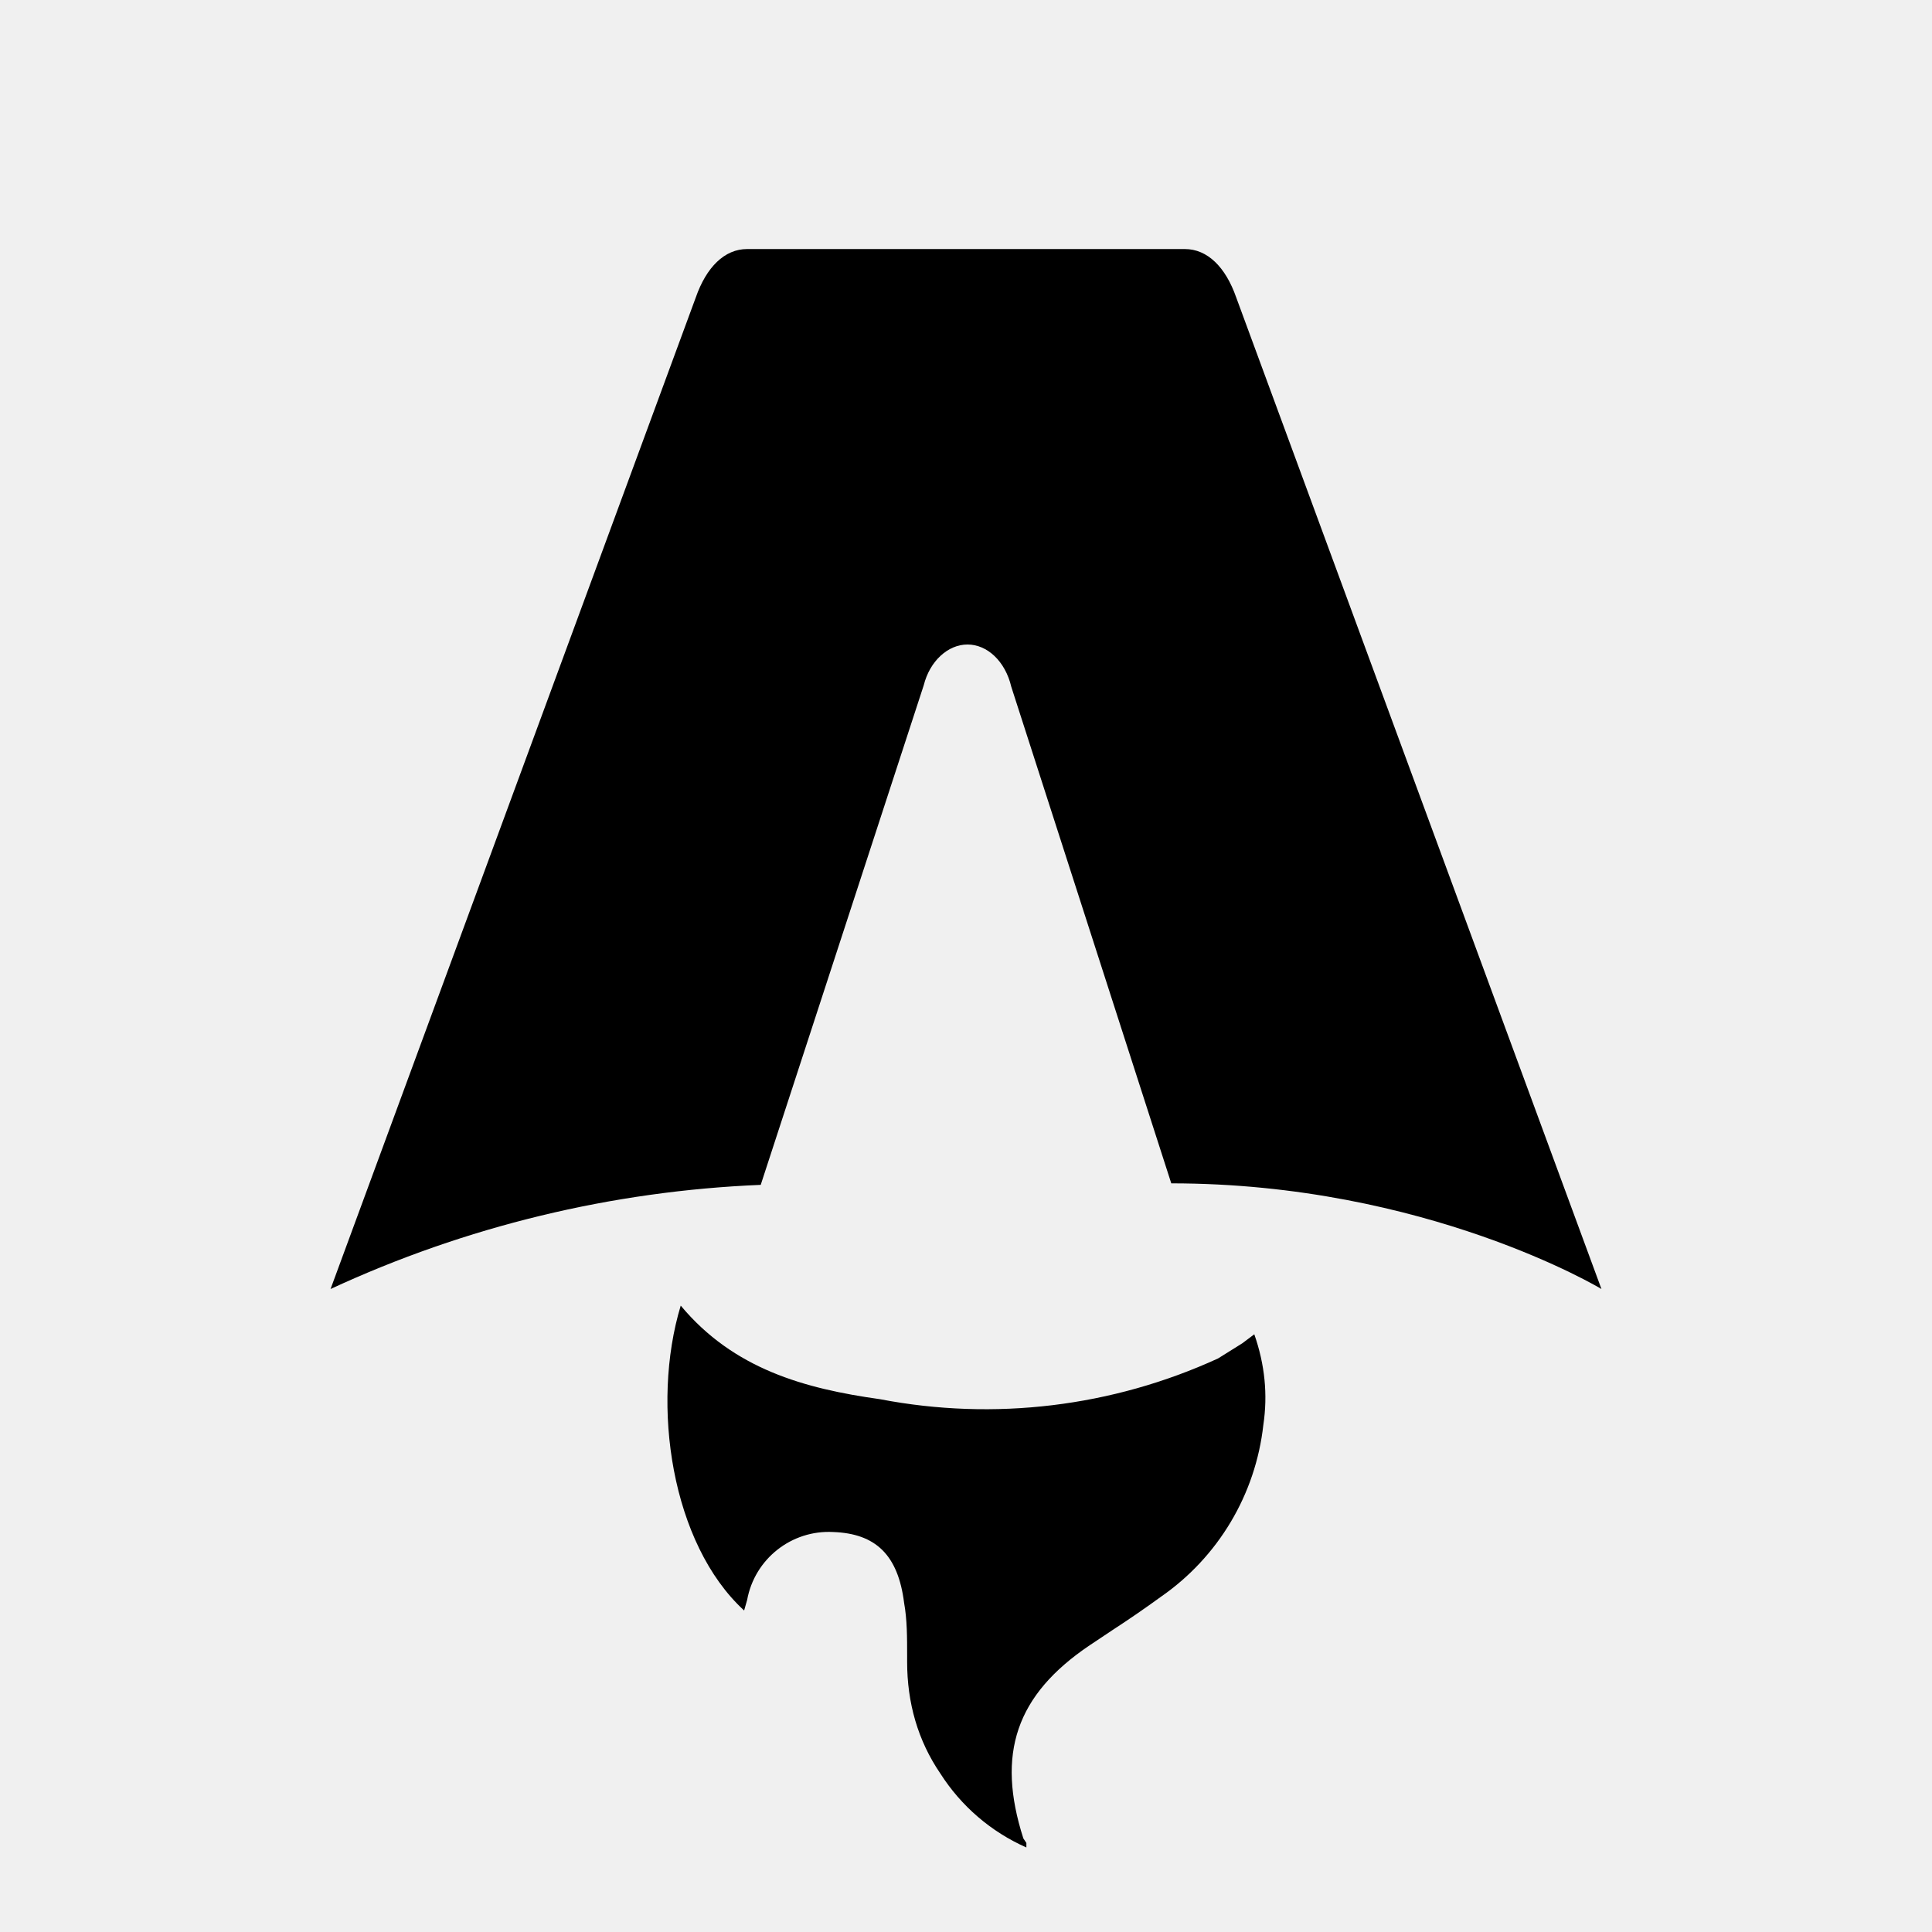
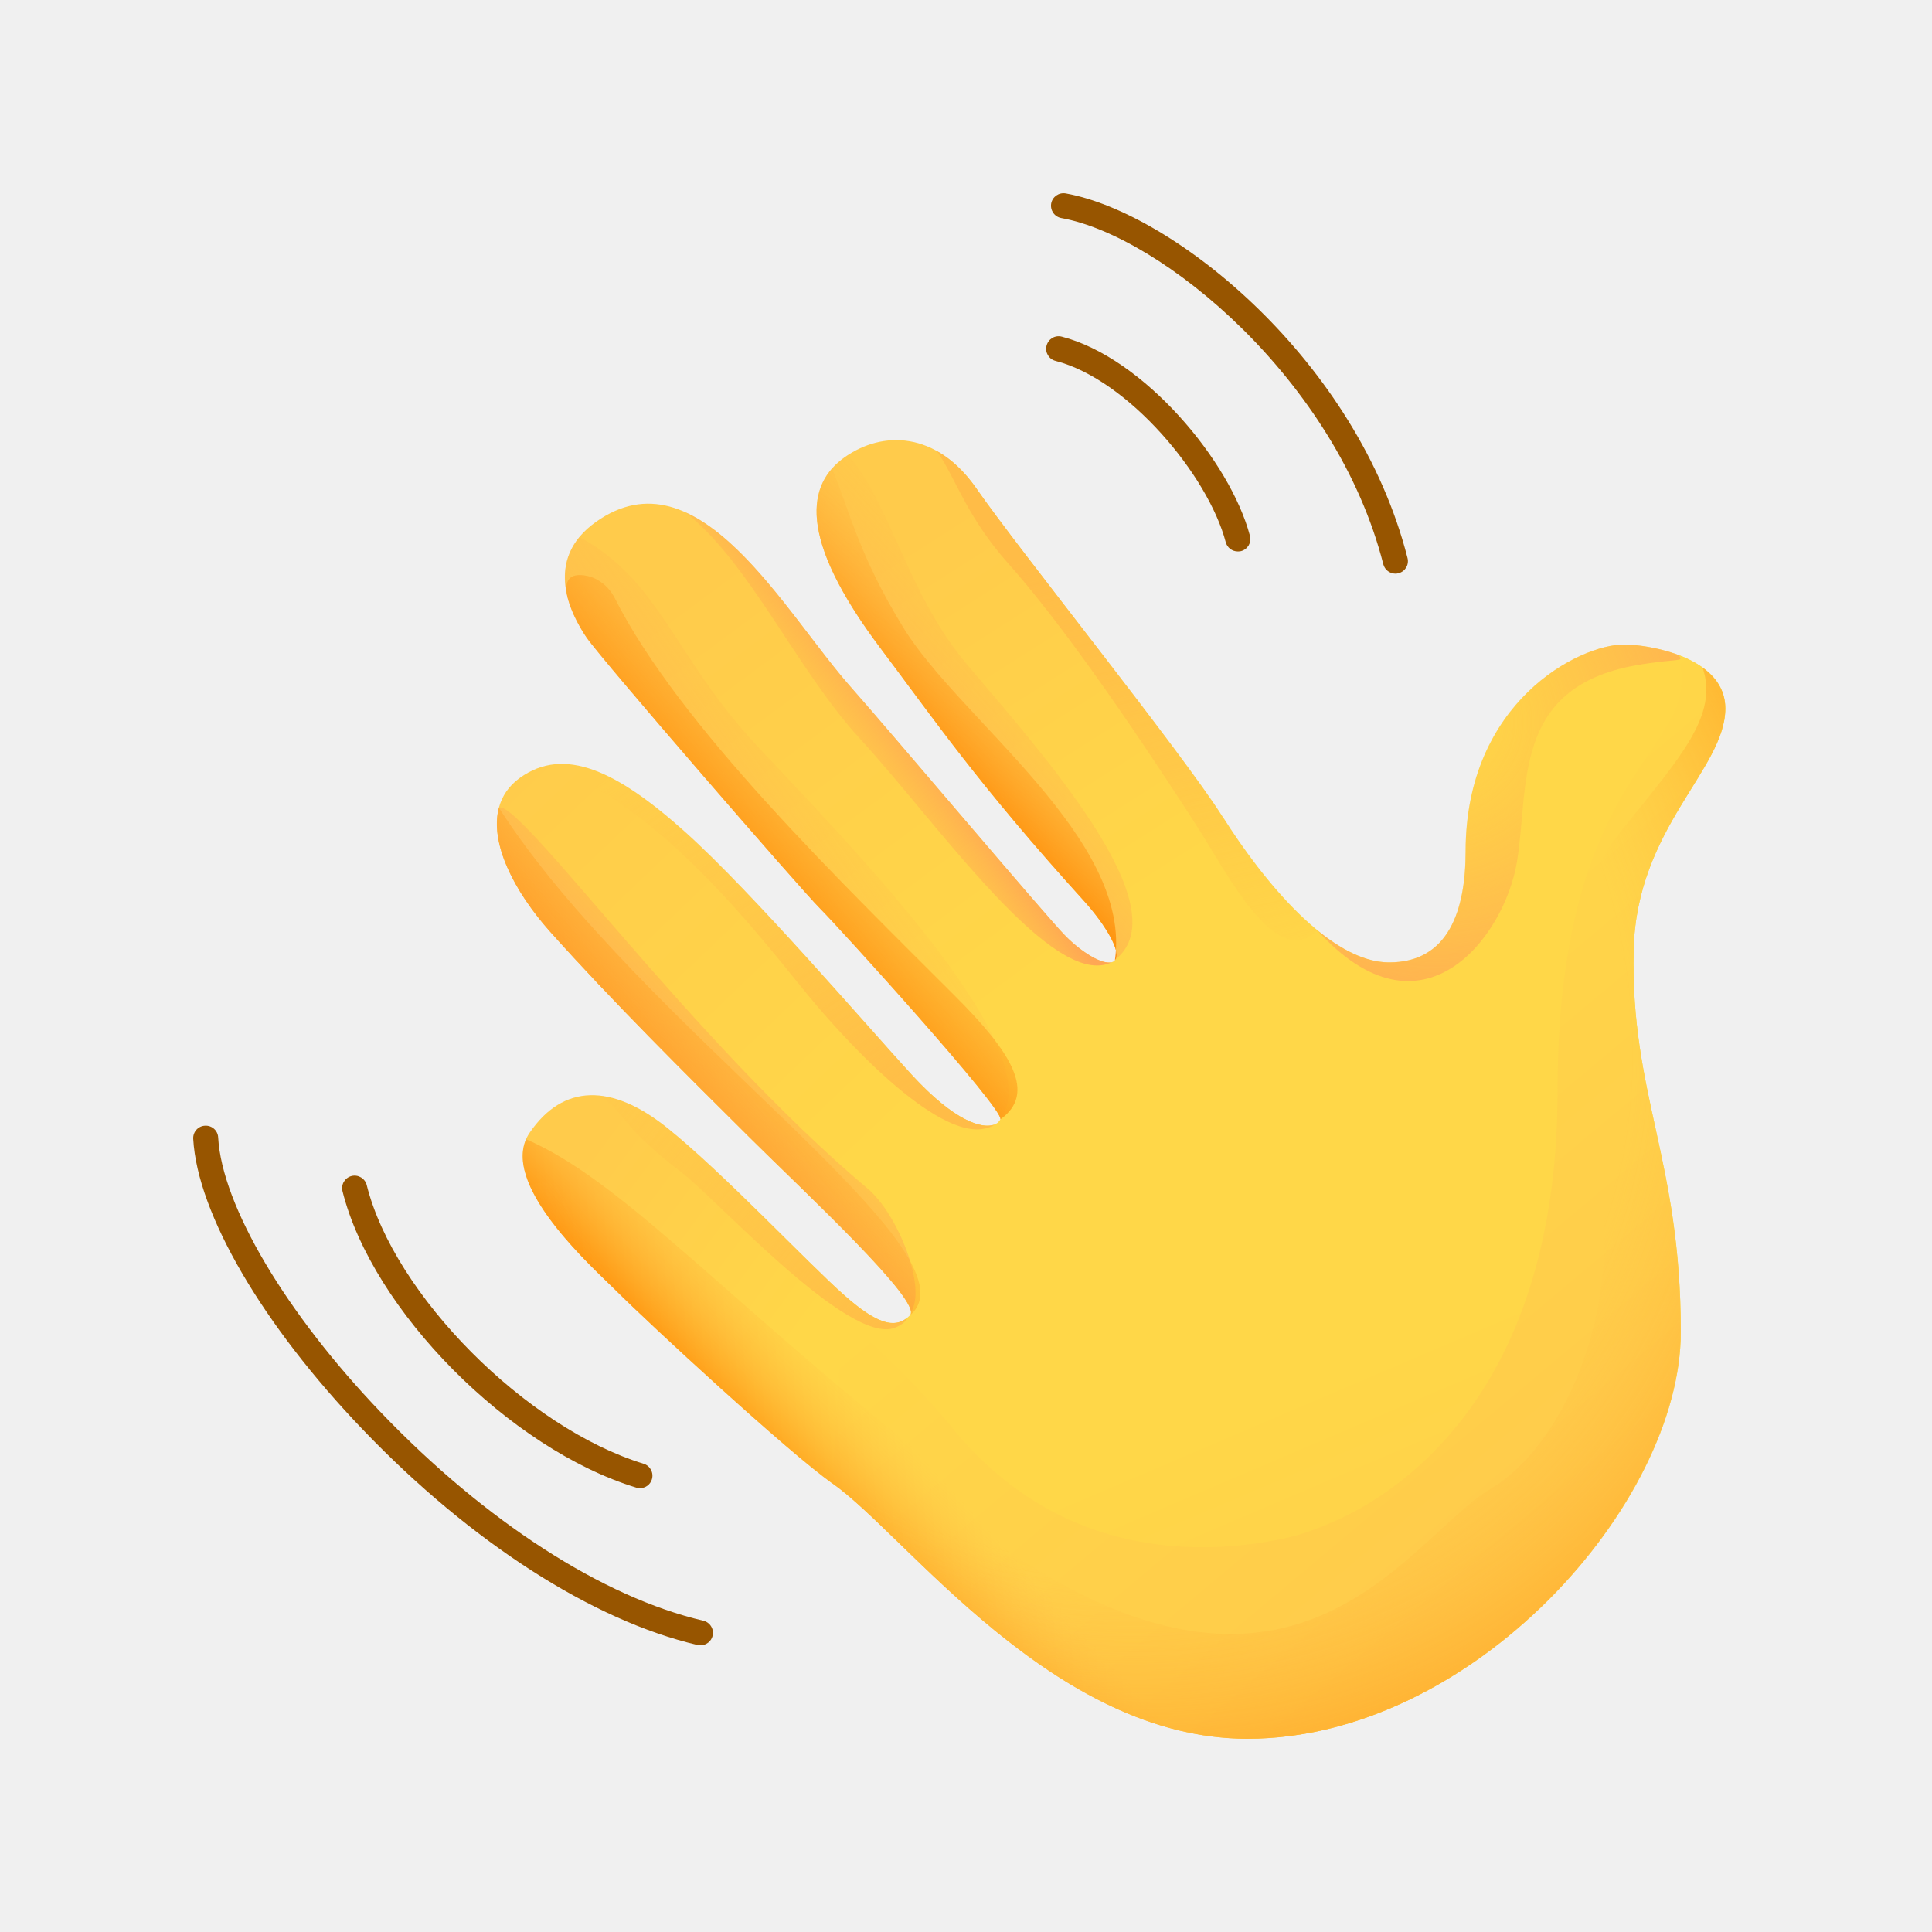
- <svg xmlns="http://www.w3.org/2000/svg" fill="none" viewBox="0 0 128 128">
-   <path d="M50.4 78.5a75.1 75.1 0 0 0-28.5 6.9l24.2-65.7c.7-2 1.9-3.2 3.4-3.2h29c1.5 0 2.7 1.2 3.4 3.2l24.2 65.7s-11.6-7-28.5-7L67 45.5c-.4-1.7-1.6-2.8-2.9-2.8-1.3 0-2.5 1.1-2.9 2.7L50.4 78.5Zm-1.1 28.2Zm-4.2-20.2c-2 6.6-.6 15.8 4.2 20.2a17.5 17.5 0 0 1 .2-.7 5.5 5.5 0 0 1 5.7-4.5c2.8.1 4.3 1.5 4.7 4.7.2 1.1.2 2.3.2 3.5v.4c0 2.7.7 5.2 2.2 7.4a13 13 0 0 0 5.7 4.9v-.3l-.2-.3c-1.8-5.6-.5-9.5 4.4-12.8l1.5-1a73 73 0 0 0 3.2-2.2 16 16 0 0 0 6.8-11.4c.3-2 .1-4-.6-6l-.8.6-1.6 1a37 37 0 0 1-22.4 2.7c-5-.7-9.7-2-13.2-6.2Z" />
-   <style>
-         path { fill: #000; }
-         @media (prefers-color-scheme: dark) {
-             path { fill: #FFF; }
-         }
-     </style>
+ <svg xmlns="http://www.w3.org/2000/svg" width="800px" height="800px" viewBox="0 0 80 80" fill="none">
+   <path d="M26.501 61.621C26.453 61.621 26.401 61.612 26.348 61.599C21.1 59.999 15.416 54.263 14.182 49.324C14.112 49.045 14.282 48.766 14.557 48.696C14.836 48.627 15.115 48.797 15.185 49.071C16.323 53.626 21.789 59.123 26.649 60.61C26.924 60.693 27.076 60.98 26.994 61.255C26.928 61.477 26.723 61.621 26.501 61.621Z" fill="#975500" />
+   <path d="M29.003 68.129C28.964 68.129 28.925 68.125 28.885 68.116C24.544 67.105 19.496 63.862 15.041 59.215C10.874 54.873 8.175 50.253 8.001 47.158C7.984 46.874 8.201 46.626 8.489 46.613C8.773 46.595 9.021 46.813 9.034 47.101C9.191 49.917 11.841 54.389 15.786 58.5C20.106 63.007 24.966 66.141 29.121 67.109C29.4 67.175 29.574 67.454 29.509 67.733C29.452 67.968 29.238 68.129 29.003 68.129Z" fill="#975500" />
+   <path d="M51.256 22.834C51.025 22.834 50.816 22.681 50.755 22.45C50.027 19.687 46.718 15.72 43.706 14.944C43.432 14.874 43.262 14.591 43.336 14.312C43.41 14.033 43.689 13.867 43.968 13.941C47.359 14.818 50.942 19.094 51.758 22.189C51.832 22.463 51.666 22.747 51.387 22.821C51.343 22.83 51.3 22.834 51.256 22.834Z" fill="#975500" />
+   <path d="M57.782 23.754C57.551 23.754 57.341 23.597 57.28 23.366C55.34 15.729 48.087 9.77 43.946 9.029C43.663 8.976 43.479 8.71 43.527 8.427C43.58 8.144 43.846 7.961 44.129 8.009C48.641 8.819 56.208 14.961 58.283 23.108C58.353 23.387 58.187 23.666 57.908 23.736C57.864 23.749 57.825 23.754 57.782 23.754Z" fill="#975500" />
+   <path d="M44.901 37.324C45.733 38.243 46.483 39.451 46.165 39.769C45.846 40.087 44.87 39.512 44.125 38.762C43.379 38.017 41.596 45.95 41.422 46.351C41.291 46.652 39.216 49.032 38.131 51.294C37.769 52.049 37.821 54.324 37.686 54.459C37.141 55.004 36.448 54.947 34.953 53.627C33.458 52.306 32.682 60.174 34.465 61.416C37.512 63.544 43.606 71.996 51.657 71.996C60.972 71.996 69.599 62.279 69.599 55.148C69.599 48.017 67.507 45.314 67.646 39.337C67.76 34.277 71.443 31.862 71.443 29.334C71.443 27.206 68.283 26.688 67.245 26.688C65.406 26.688 60.689 29.046 60.689 35.253C60.689 37.668 60 39.852 57.529 39.852C55.057 39.852 52.298 36.461 50.628 33.815" fill="url(#paint0_linear)" />
+   <path d="M71.439 29.334C71.439 28.178 70.502 27.498 69.481 27.115C70.706 31.173 64.495 31.347 64.495 45.174C64.495 59.001 56.444 63.025 53.109 63.718C49.774 64.407 43.898 64.607 39.426 59.119C38.053 57.432 36.191 55.601 34.121 53.871C33.245 55.331 33.057 60.436 34.465 61.416C37.512 63.544 43.606 71.996 51.657 71.996C60.973 71.996 69.599 62.279 69.599 55.148C69.599 48.017 67.507 45.314 67.646 39.338C67.76 34.277 71.439 31.862 71.439 29.334Z" fill="url(#paint1_linear)" />
+   <path d="M34.953 53.627C33.458 52.306 29.923 48.54 27.621 46.696C25.32 44.856 23.31 44.878 21.928 46.909C20.546 48.941 24.574 52.506 25.494 53.426C26.902 54.834 32.682 60.174 34.465 61.421" fill="url(#paint2_linear)" />
+   <path d="M41.422 46.351C41.248 46.752 40.075 47.031 37.743 44.494C35.96 42.554 31.187 36.979 28.371 34.451C25.555 31.922 23.367 30.885 21.527 32.21C19.688 33.535 20.734 36.29 22.791 38.592C25.337 41.438 28.266 44.342 31.069 47.131C33.262 49.311 38.227 53.918 37.682 54.463" fill="url(#paint3_linear)" />
+   <path d="M31.073 47.127C33.144 49.185 37.678 53.4 37.725 54.328C38.379 53.308 37.185 50.274 35.921 49.211C28.615 43.06 21.558 33.143 20.66 33.44C20.276 34.883 21.248 36.861 22.791 38.592C25.337 41.434 28.266 44.342 31.073 47.127Z" fill="url(#paint4_linear)" />
+   <path d="M50.624 33.819C48.955 31.173 42.111 22.664 40.446 20.249C38.776 17.834 36.535 17.834 34.984 18.928C33.432 20.023 32.97 22.206 36.466 26.849C38.671 29.778 40.502 32.472 44.905 37.328L50.022 36.971L50.624 33.819Z" fill="url(#paint5_linear)" />
+   <path d="M44.125 38.762C43.379 38.017 36.767 30.179 35.271 28.497C32.469 25.349 28.916 18.606 24.679 21.609C22.451 23.187 23.659 25.476 24.291 26.395C24.923 27.315 33.144 36.805 33.951 37.607C34.757 38.413 41.596 45.946 41.426 46.347" fill="url(#paint6_linear)" />
+   <path d="M44.901 37.323C45.703 38.208 46.422 39.355 46.195 39.725C48.863 37.581 43.222 31.277 40.027 27.494C37.556 24.564 36.88 20.837 35.11 18.841C35.066 18.867 35.027 18.898 34.984 18.924C33.432 20.018 32.97 22.202 36.466 26.844C38.667 29.773 40.502 32.472 44.901 37.323Z" fill="url(#paint7_linear)" />
+   <path d="M33.946 37.611C34.753 38.418 41.592 45.95 41.422 46.351C43.536 43.505 35.341 35.14 31.374 30.911C27.935 27.245 27.346 24.037 23.99 22.237C22.743 23.745 23.733 25.593 24.286 26.4C24.919 27.32 33.144 36.809 33.946 37.611Z" fill="url(#paint8_linear)" />
+   <path d="M41.269 46.522C41.03 46.67 40.537 46.683 39.774 46.243C40.341 46.7 40.864 46.875 41.269 46.522Z" fill="url(#paint9_linear)" />
+   <path d="M67.729 27.551C69.486 27.237 69.795 27.437 69.481 27.115C68.627 26.797 67.712 26.688 67.241 26.688C65.401 26.688 60.685 29.046 60.685 35.253C60.685 37.668 59.996 39.852 57.52 39.852C56.544 39.852 55.528 39.325 54.547 38.522C58.889 43.331 62.293 38.801 62.812 35.698C63.331 32.594 62.577 28.475 67.729 27.551Z" fill="url(#paint10_radial)" />
+   <path d="M34.452 19.395C33.38 20.611 33.414 22.79 36.461 26.844C38.667 29.773 40.498 32.467 44.901 37.323C45.733 38.243 46.483 39.451 46.165 39.769C46.901 34.739 39.739 29.791 37.412 25.998C35.568 22.991 35.202 21.217 34.452 19.395Z" fill="url(#paint11_linear)" />
+   <path d="M33.946 37.611C34.753 38.418 41.592 45.95 41.422 46.351C42.93 45.275 41.901 43.596 39.569 41.264C34.788 36.482 28.131 30.057 25.455 24.765C25.202 24.264 24.731 23.893 24.177 23.823C22.735 23.636 23.807 25.698 24.291 26.4C24.919 27.32 33.144 36.809 33.946 37.611Z" fill="url(#paint12_linear)" />
+   <path d="M22.791 38.592C25.337 41.438 28.266 44.342 31.069 47.131C33.262 49.311 38.227 53.918 37.682 54.463C40.759 51.874 26.466 42.515 20.655 33.444C20.276 34.878 21.248 36.861 22.791 38.592Z" fill="url(#paint13_linear)" />
+   <path d="M37.054 54.978C37.346 54.865 37.499 54.73 37.547 54.581C37.019 54.987 36.326 54.843 34.953 53.627C33.458 52.306 29.923 48.54 27.621 46.696C26.61 45.889 25.655 45.44 24.783 45.362C26.03 46.142 25.45 46.421 28.223 48.548C29.714 49.69 35.154 55.723 37.054 54.978Z" fill="url(#paint14_linear)" />
+   <path d="M33.432 41.177C35.45 43.636 39.391 47.694 41.16 46.574C40.672 46.739 39.561 46.469 37.747 44.495C35.965 42.555 31.191 36.979 28.375 34.451C26.096 32.402 24.226 31.334 22.621 31.705C27.29 33.239 31.518 38.854 33.432 41.177Z" fill="url(#paint15_linear)" />
+   <path d="M35.616 30.598C38.837 34.102 43.619 41.055 46.043 39.839C45.646 39.961 44.792 39.433 44.125 38.762C43.379 38.017 36.767 30.179 35.271 28.497C33.327 26.317 31.03 22.411 28.388 21.217C31.052 23.318 33.005 27.76 35.616 30.598Z" fill="url(#paint16_linear)" />
+   <path d="M54.547 38.527C54.552 38.527 54.552 38.527 54.547 38.527C53.043 37.297 51.631 35.419 50.62 33.819C48.955 31.173 42.111 22.664 40.446 20.249C39.936 19.512 39.378 19.002 38.798 18.68C39.574 19.796 40.014 21.387 41.771 23.357C44.587 26.517 48.27 32.21 49.534 34.167C50.794 36.116 52.834 40.24 54.547 38.527Z" fill="url(#paint17_linear)" />
+   <path d="M63.771 66.591C62.725 64.045 61.195 62.493 58.985 63.949C52.956 67.92 46.021 66.578 37.325 59.551C29.57 53.278 25.559 48.797 21.785 47.175C20.878 49.237 24.609 52.546 25.49 53.426C26.898 54.834 32.678 60.174 34.461 61.421C37.508 63.548 43.602 72 51.653 72C56.156 71.996 60.489 69.734 63.771 66.591Z" fill="url(#paint18_linear)" />
+   <path d="M67.642 39.337C67.755 34.277 71.439 31.862 71.439 29.333C71.439 28.588 71.051 28.043 70.501 27.646C71.173 29.617 69.573 31.365 67.184 34.338C64.595 37.559 64.024 42.559 65.802 47.563C67.585 52.567 65.34 59.468 61.718 61.652C58.096 63.836 53.283 73.439 39.504 62.589C39.5 62.584 39.5 62.584 39.495 62.58C38.654 61.8 37.822 61.107 36.98 60.584C31.161 56.979 27.844 53.736 25.337 51.011C24.845 50.475 23.519 48.422 21.941 49.097C22.73 50.885 24.853 52.79 25.49 53.426C26.898 54.834 32.678 60.174 34.461 61.421C34.692 61.582 34.944 61.782 35.21 62.014C35.28 62.075 35.35 62.136 35.42 62.197C35.437 62.214 35.459 62.231 35.476 62.245C35.52 62.284 35.568 62.327 35.611 62.367C35.62 62.375 35.633 62.384 35.642 62.397C37.451 64.04 39.94 66.76 42.991 68.883C42.991 68.883 42.996 68.883 42.996 68.888C43.262 69.075 43.536 69.258 43.811 69.433C43.815 69.437 43.82 69.437 43.824 69.441C44.099 69.616 44.378 69.786 44.657 69.947C44.661 69.947 44.661 69.951 44.665 69.951C46.775 71.163 49.116 72 51.644 72C60.959 72 69.586 62.284 69.586 55.152C69.586 48.021 67.507 45.318 67.642 39.337Z" fill="url(#paint19_radial)" />
+   <defs>
+     <linearGradient id="paint0_linear" x1="65.07" y1="73.841" x2="57.394" y2="55.856" gradientUnits="userSpaceOnUse">
+       <stop offset="0.001" stop-color="#FFCB4B" />
+       <stop offset="1" stop-color="#FFD748" />
+     </linearGradient>
+     <linearGradient id="paint1_linear" x1="66.598" y1="61.333" x2="50.498" y2="42.128" gradientUnits="userSpaceOnUse">
+       <stop offset="0.001" stop-color="#FFCB4B" />
+       <stop offset="1" stop-color="#FFD748" />
+     </linearGradient>
+     <linearGradient id="paint2_linear" x1="23.564" y1="48.547" x2="33.052" y2="55.533" gradientUnits="userSpaceOnUse">
+       <stop offset="0.001" stop-color="#FFCB4B" />
+       <stop offset="1" stop-color="#FFD748" />
+     </linearGradient>
+     <linearGradient id="paint3_linear" x1="20.11" y1="30.055" x2="36.756" y2="47.477" gradientUnits="userSpaceOnUse">
+       <stop offset="0.001" stop-color="#FFCB4B" />
+       <stop offset="1" stop-color="#FFD748" />
+     </linearGradient>
+     <linearGradient id="paint4_linear" x1="32.889" y1="40.401" x2="27.386" y2="45.585" gradientUnits="userSpaceOnUse">
+       <stop stop-color="#FFBC47" stop-opacity="0" />
+       <stop offset="1" stop-color="#FFA754" />
+     </linearGradient>
+     <linearGradient id="paint5_linear" x1="38.09" y1="21.835" x2="47.749" y2="37.015" gradientUnits="userSpaceOnUse">
+       <stop offset="0.001" stop-color="#FFCB4B" />
+       <stop offset="1" stop-color="#FFD748" />
+     </linearGradient>
+     <linearGradient id="paint6_linear" x1="28.118" y1="24.357" x2="41.228" y2="42.067" gradientUnits="userSpaceOnUse">
+       <stop offset="0.001" stop-color="#FFCB4B" />
+       <stop offset="1" stop-color="#FFD748" />
+     </linearGradient>
+     <linearGradient id="paint7_linear" x1="43.71" y1="26.494" x2="35.43" y2="33.969" gradientUnits="userSpaceOnUse">
+       <stop stop-color="#FFBC47" stop-opacity="0" />
+       <stop offset="1" stop-color="#FFA754" />
+     </linearGradient>
+     <linearGradient id="paint8_linear" x1="36.093" y1="31.82" x2="24.708" y2="40.143" gradientUnits="userSpaceOnUse">
+       <stop stop-color="#FFBC47" stop-opacity="0" />
+       <stop offset="1" stop-color="#FFA754" />
+     </linearGradient>
+     <linearGradient id="paint9_linear" x1="44.574" y1="43.421" x2="33.189" y2="51.744" gradientUnits="userSpaceOnUse">
+       <stop stop-color="#FFBC47" stop-opacity="0" />
+       <stop offset="1" stop-color="#FFA754" />
+     </linearGradient>
+     <radialGradient id="paint10_radial" cx="0" cy="0" r="1" gradientUnits="userSpaceOnUse" gradientTransform="translate(59.5133 29.9083) scale(13.6681)">
+       <stop stop-color="#FFBC47" stop-opacity="0" />
+       <stop offset="1" stop-color="#FFA754" />
+     </radialGradient>
+     <linearGradient id="paint11_linear" x1="45.225" y1="25.026" x2="38.152" y2="31.581" gradientUnits="userSpaceOnUse">
+       <stop offset="0.312" stop-color="#FFBC47" stop-opacity="0" />
+       <stop offset="1" stop-color="#FF8900" />
+     </linearGradient>
+     <linearGradient id="paint12_linear" x1="39.809" y1="28.579" x2="30.494" y2="36.974" gradientUnits="userSpaceOnUse">
+       <stop offset="0.312" stop-color="#FFBC47" stop-opacity="0" />
+       <stop offset="1" stop-color="#FF8900" />
+     </linearGradient>
+     <linearGradient id="paint13_linear" x1="36.661" y1="37.659" x2="25.161" y2="47.319" gradientUnits="userSpaceOnUse">
+       <stop offset="0.312" stop-color="#FFBC47" stop-opacity="0" />
+       <stop offset="1" stop-color="#FF8900" />
+     </linearGradient>
+     <linearGradient id="paint14_linear" x1="24.113" y1="44.677" x2="37.482" y2="55.544" gradientUnits="userSpaceOnUse">
+       <stop stop-color="#FFBC47" stop-opacity="0" />
+       <stop offset="1" stop-color="#FFBC47" />
+     </linearGradient>
+     <linearGradient id="paint15_linear" x1="26.672" y1="31.206" x2="37.108" y2="47.076" gradientUnits="userSpaceOnUse">
+       <stop stop-color="#FFBC47" stop-opacity="0" />
+       <stop offset="1" stop-color="#FFBC47" />
+     </linearGradient>
+     <linearGradient id="paint16_linear" x1="34.846" y1="32.34" x2="37.779" y2="30.097" gradientUnits="userSpaceOnUse">
+       <stop stop-color="#FFBC47" stop-opacity="0" />
+       <stop offset="1" stop-color="#FFA754" />
+     </linearGradient>
+     <linearGradient id="paint17_linear" x1="49.317" y1="41.199" x2="45.407" y2="22.569" gradientUnits="userSpaceOnUse">
+       <stop stop-color="#FFBC47" stop-opacity="0" />
+       <stop offset="1" stop-color="#FFBC47" />
+     </linearGradient>
+     <linearGradient id="paint18_linear" x1="40.392" y1="59.08" x2="34.527" y2="64.47" gradientUnits="userSpaceOnUse">
+       <stop offset="0.312" stop-color="#FFBC47" stop-opacity="0" />
+       <stop offset="1" stop-color="#FF8900" />
+     </linearGradient>
+     <radialGradient id="paint19_radial" cx="0" cy="0" r="1" gradientUnits="userSpaceOnUse" gradientTransform="translate(44.2763 41.2639) rotate(48.1401) scale(39.6178 35.9605)">
+       <stop offset="0.613" stop-color="#FFBC47" stop-opacity="0" />
+       <stop offset="1" stop-color="#FF8900" />
+     </radialGradient>
+   </defs>
</svg>
